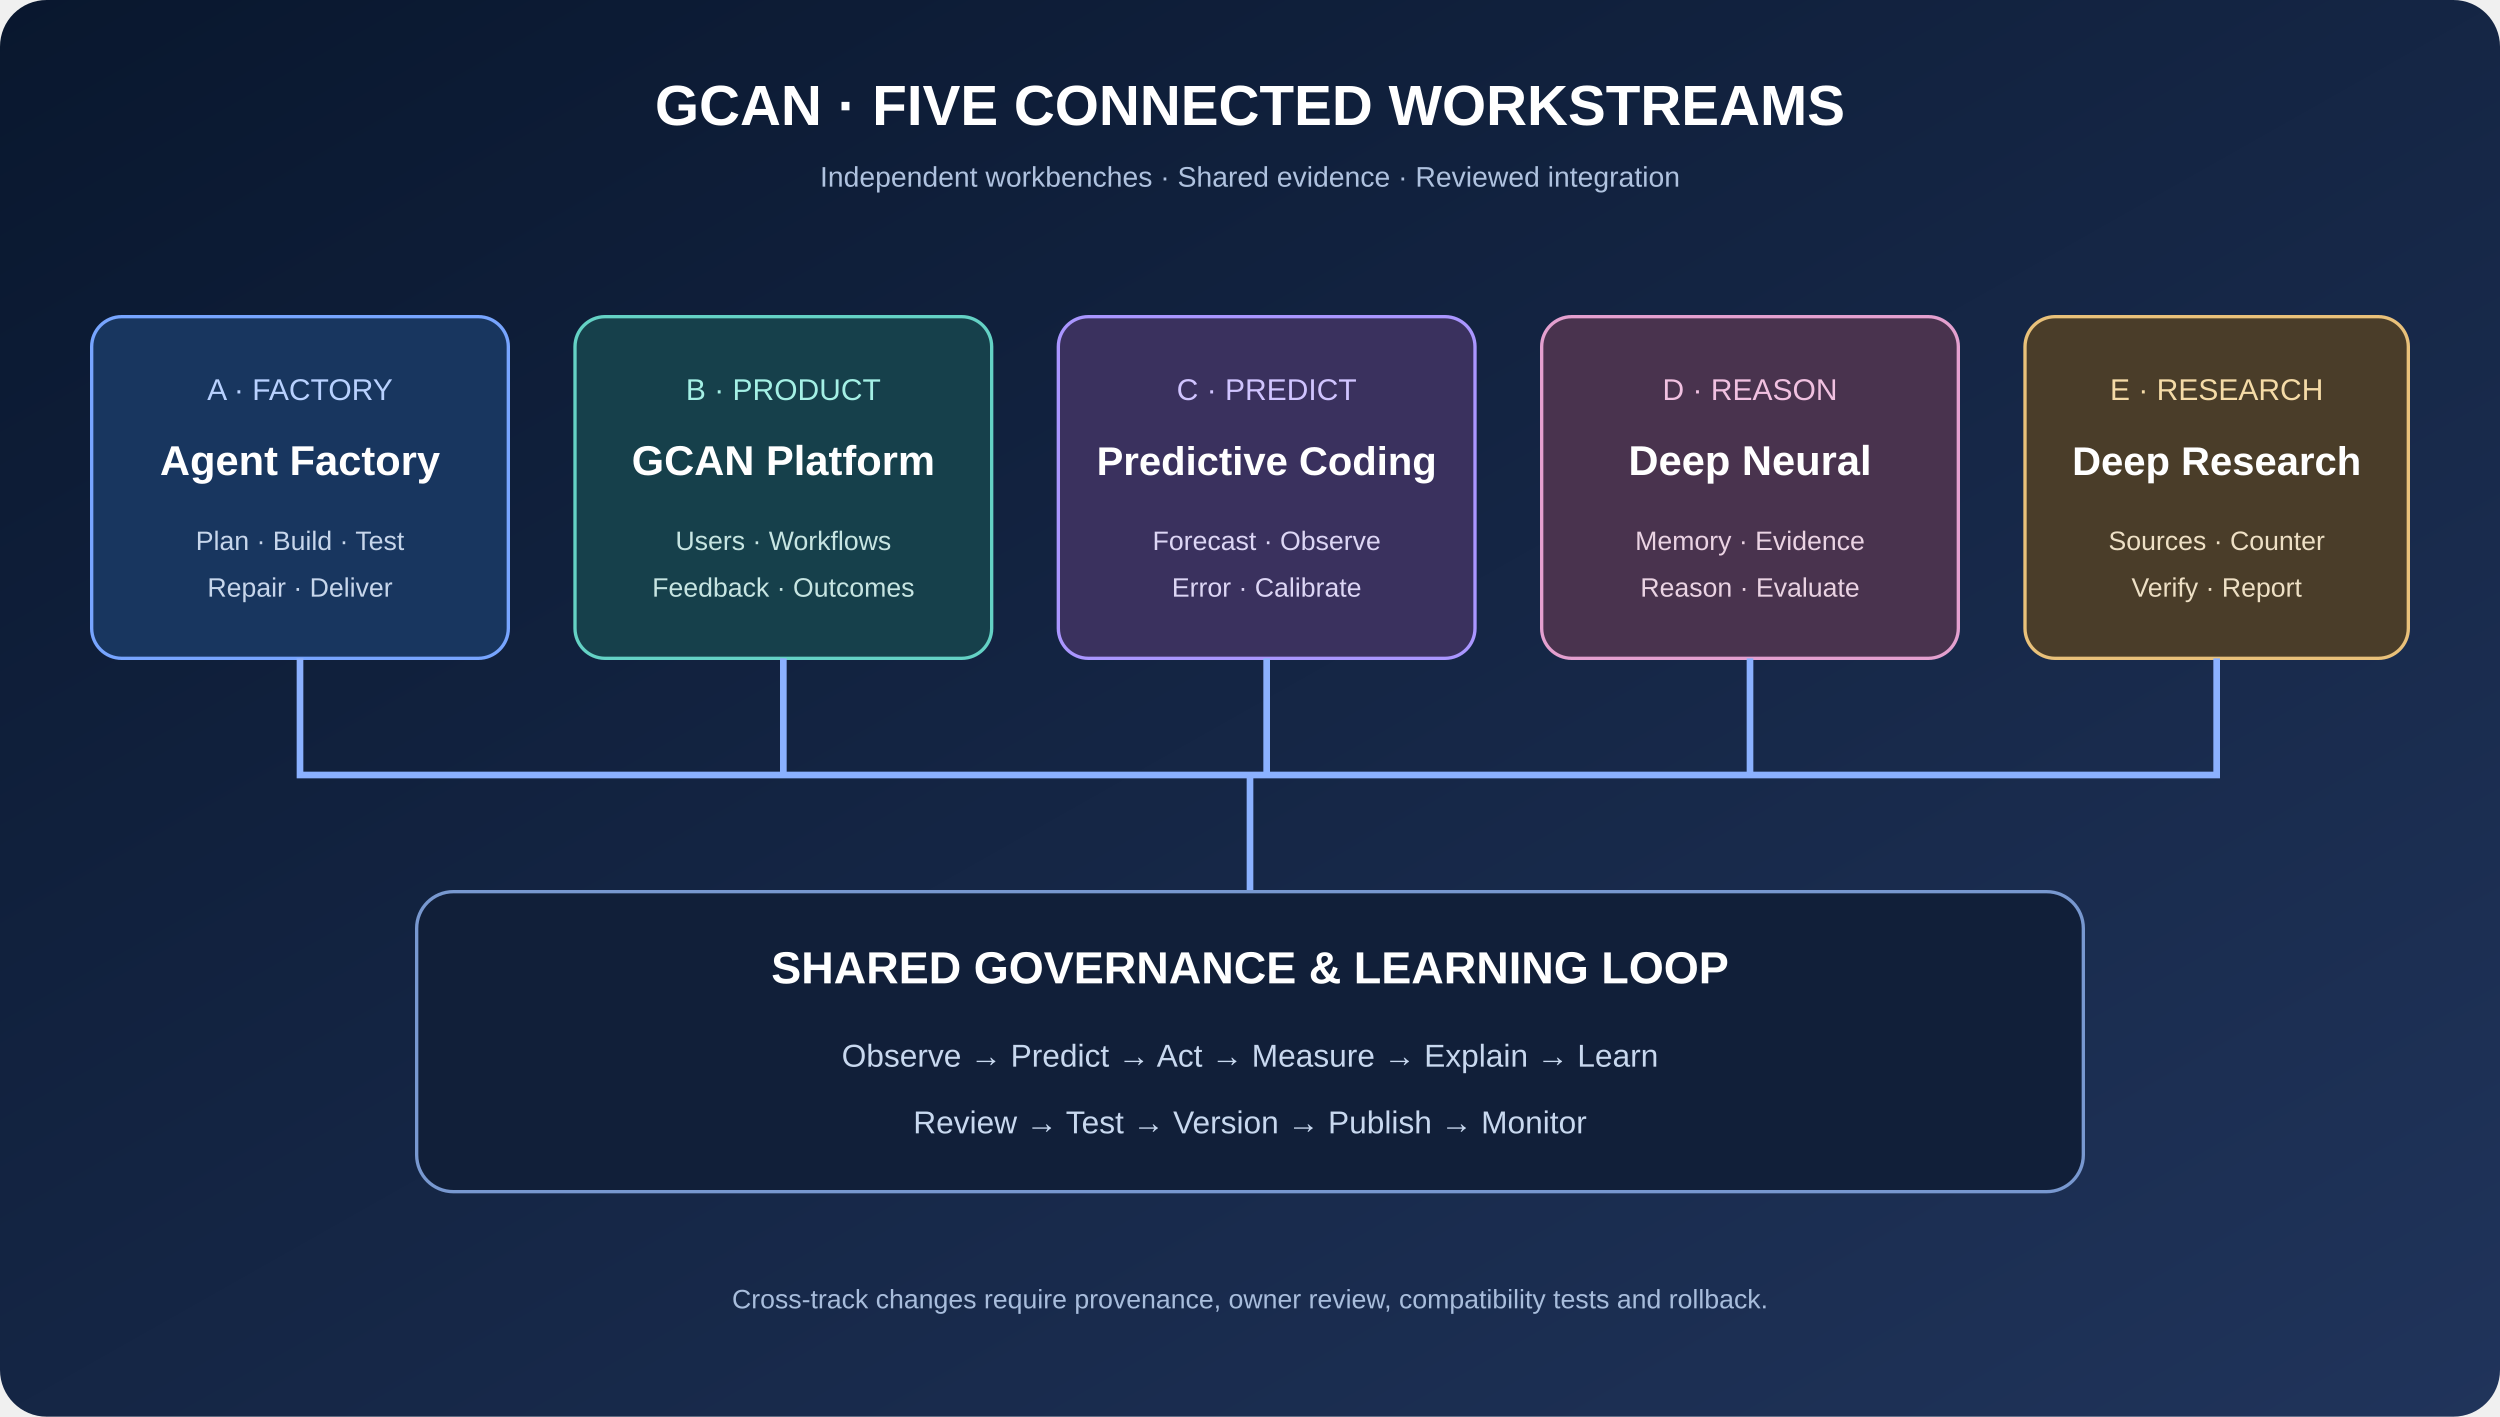
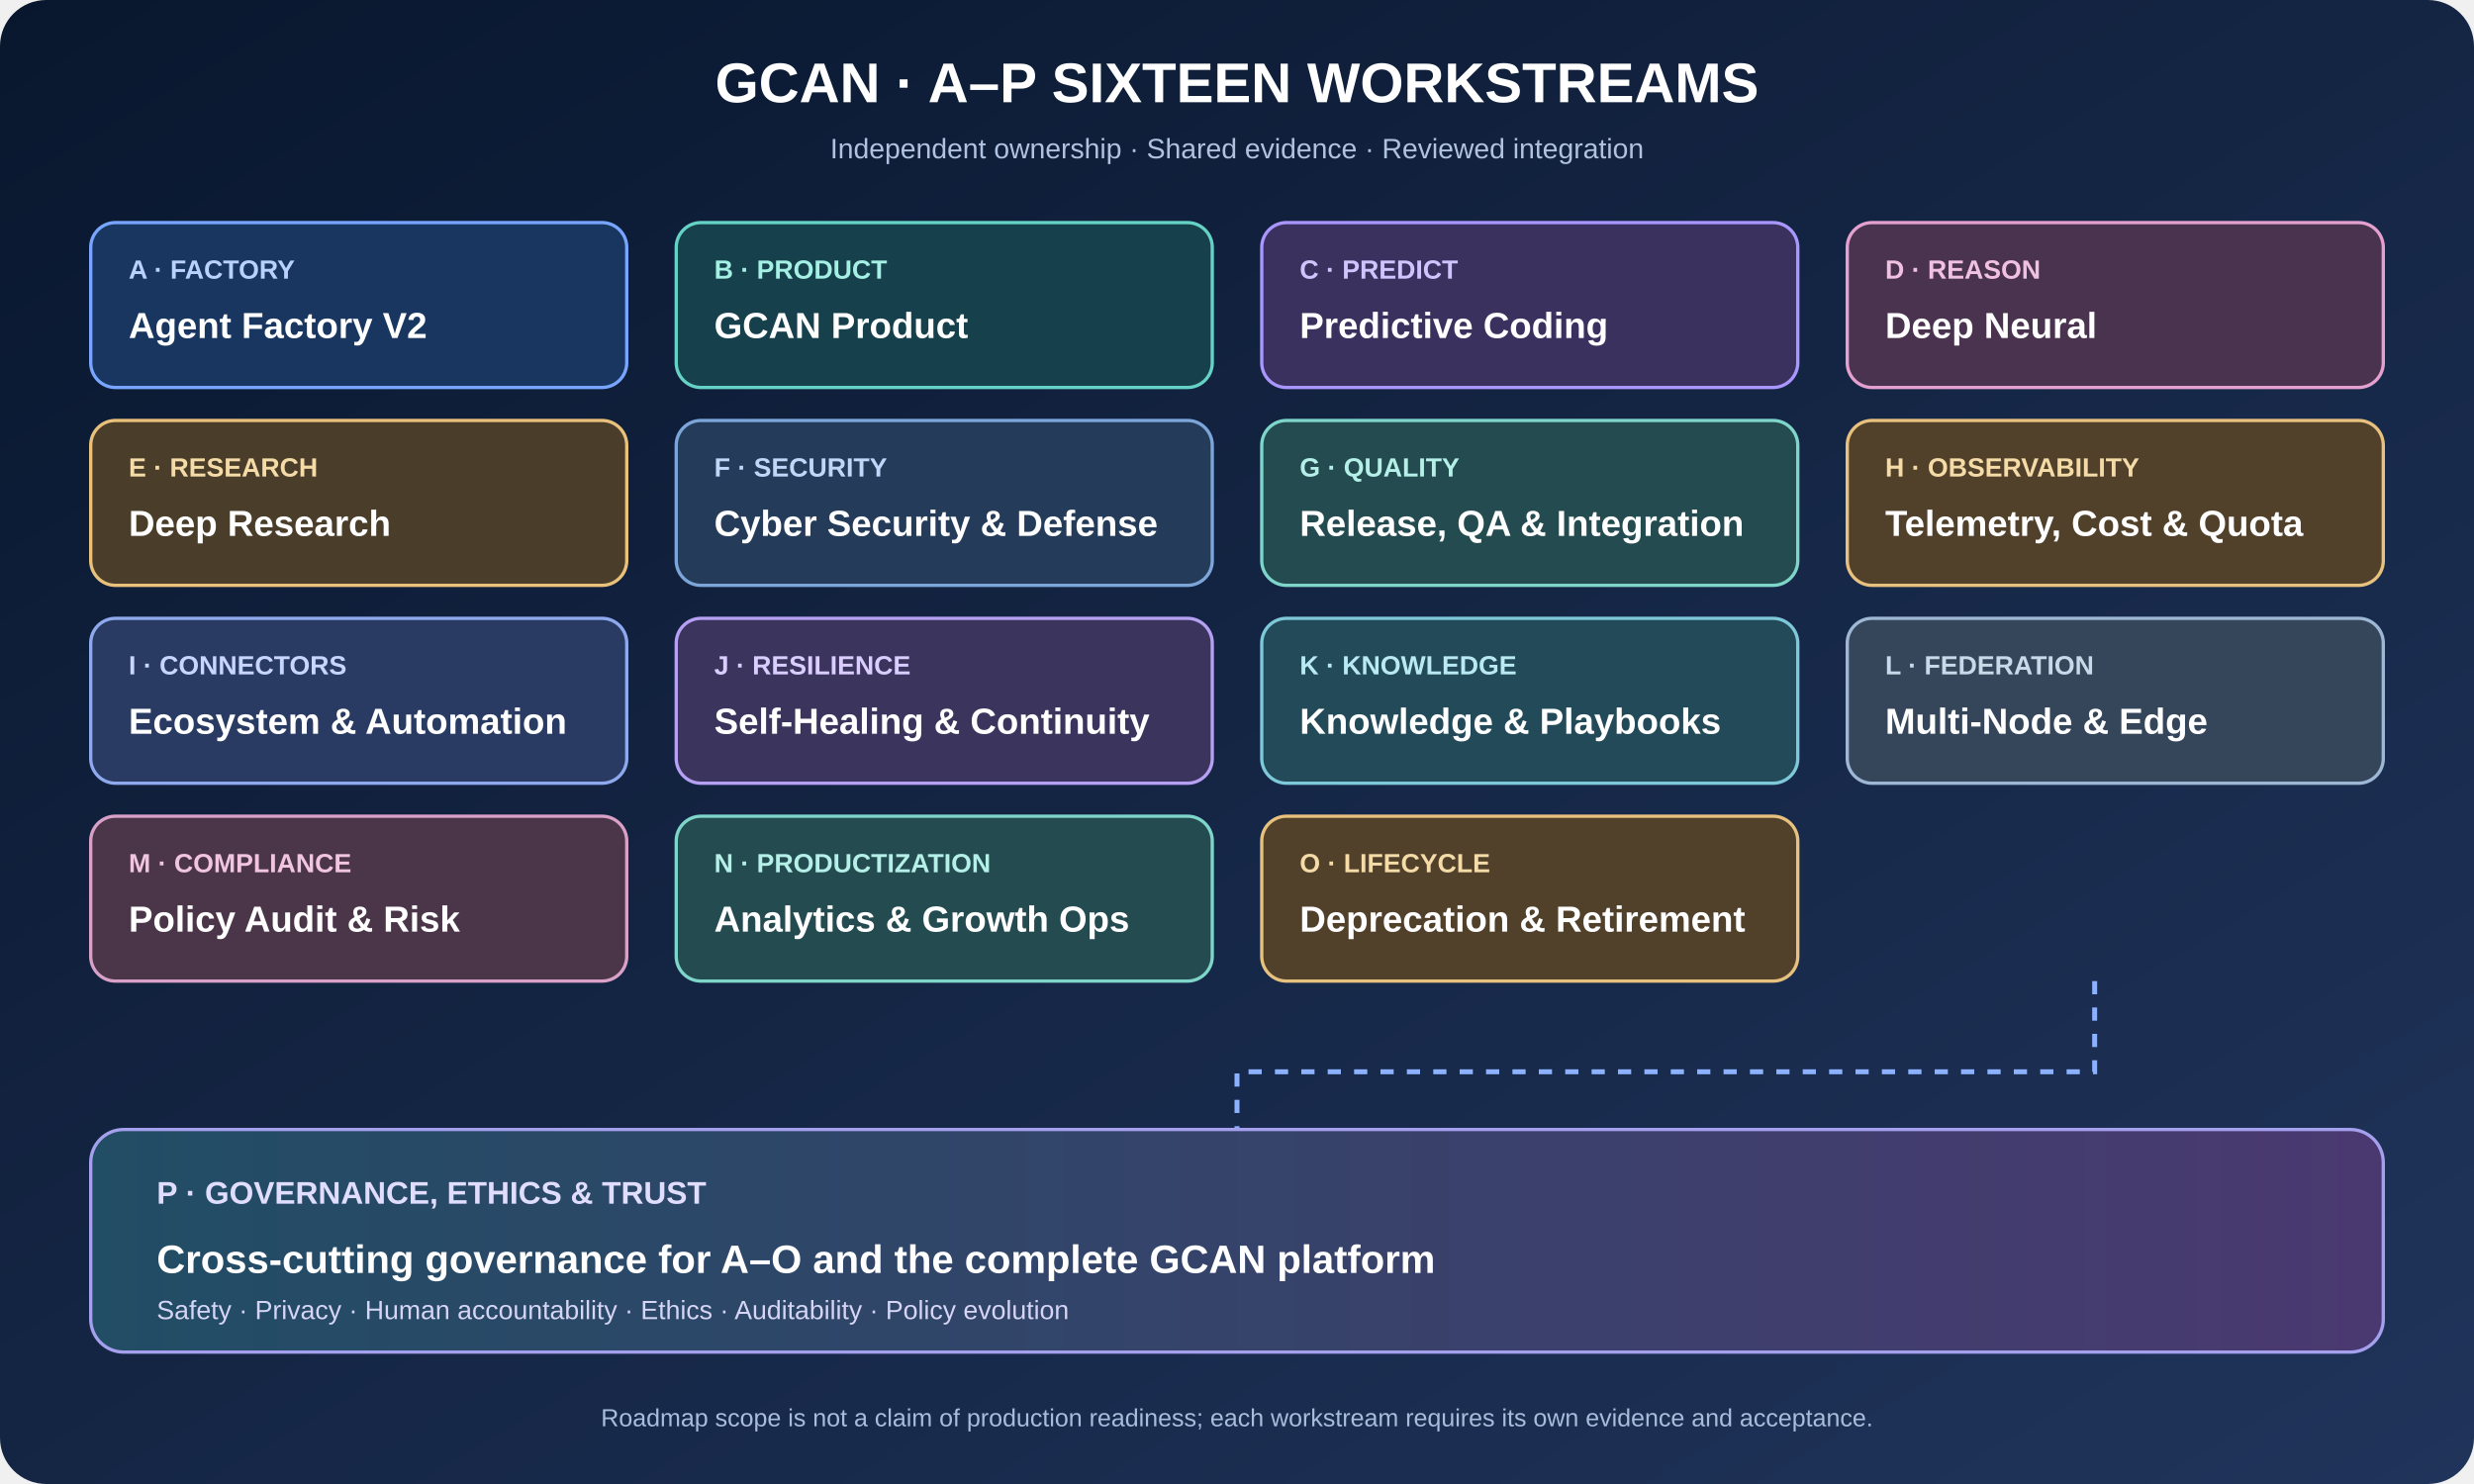
- <svg xmlns="http://www.w3.org/2000/svg" width="1500" height="850" viewBox="0 0 1500 850" role="img" aria-labelledby="t d">
+ <svg xmlns="http://www.w3.org/2000/svg" width="1500" height="900" viewBox="0 0 1500 900" role="img" aria-labelledby="title desc">
  <defs>
    <linearGradient id="bg" x2="1" y2="1">
      <stop stop-color="#09172e" />
      <stop offset="1" stop-color="#20345b" />
    </linearGradient>
+     <linearGradient id="governance" x2="1">
+       <stop stop-color="#214d65" />
+       <stop offset="1" stop-color="#4a3970" />
+     </linearGradient>
  </defs>
-   <rect width="1500" height="850" rx="28" fill="url(#bg)" />
-   <text x="750" y="75" fill="white" font-family="Arial,sans-serif" font-size="34" font-weight="700" text-anchor="middle">GCAN · FIVE CONNECTED WORKSTREAMS</text>
-   <text x="750" y="112" fill="#afc2df" font-family="Arial,sans-serif" font-size="17" text-anchor="middle">Independent workbenches · Shared evidence · Reviewed integration</text>
-   <g font-family="Arial,'Noto Sans TC',sans-serif" text-anchor="middle">
+   <rect width="1500" height="900" rx="28" fill="url(#bg)" />
+   <text x="750" y="62" fill="#fff" font-family="Arial,'Noto Sans TC',sans-serif" font-size="34" font-weight="700" text-anchor="middle">GCAN · A–P SIXTEEN WORKSTREAMS</text>
+   <text x="750" y="96" fill="#afc2df" font-family="Arial,'Noto Sans TC',sans-serif" font-size="17" text-anchor="middle">Independent ownership · Shared evidence · Reviewed integration</text>
+   <g font-family="Arial,'Noto Sans TC',sans-serif">
    <g>
-       <rect x="55" y="190" width="250" height="205" rx="18" fill="#18365f" stroke="#77a5ff" stroke-width="2" />
-       <text x="180" y="240" fill="#b8d1ff" font-size="18">A · FACTORY</text>
-       <text x="180" y="285" fill="white" font-size="25" font-weight="700">Agent Factory</text>
-       <text x="180" y="330" fill="#c7d6eb" font-size="16">Plan · Build · Test</text>
-       <text x="180" y="358" fill="#c7d6eb" font-size="16">Repair · Deliver</text>
+       <rect x="55" y="135" width="325" height="100" rx="15" fill="#18365f" stroke="#77a5ff" stroke-width="2" />
+       <text x="78" y="169" fill="#b8d1ff" font-size="16" font-weight="700">A · FACTORY</text>
+       <text x="78" y="205" fill="#fff" font-size="22" font-weight="700">Agent Factory V2</text>
    </g>
    <g>
-       <rect x="345" y="190" width="250" height="205" rx="18" fill="#16404b" stroke="#64d2c5" stroke-width="2" />
-       <text x="470" y="240" fill="#a4f0e5" font-size="18">B · PRODUCT</text>
-       <text x="470" y="285" fill="white" font-size="25" font-weight="700">GCAN Platform</text>
-       <text x="470" y="330" fill="#c7e5e2" font-size="16">Users · Workflows</text>
-       <text x="470" y="358" fill="#c7e5e2" font-size="16">Feedback · Outcomes</text>
+       <rect x="410" y="135" width="325" height="100" rx="15" fill="#16404b" stroke="#64d2c5" stroke-width="2" />
+       <text x="433" y="169" fill="#a4f0e5" font-size="16" font-weight="700">B · PRODUCT</text>
+       <text x="433" y="205" fill="#fff" font-size="22" font-weight="700">GCAN Product</text>
    </g>
    <g>
-       <rect x="635" y="190" width="250" height="205" rx="18" fill="#3a315e" stroke="#aa96ff" stroke-width="2" />
-       <text x="760" y="240" fill="#d0c4ff" font-size="18">C · PREDICT</text>
-       <text x="760" y="285" fill="white" font-size="24" font-weight="700">Predictive Coding</text>
-       <text x="760" y="330" fill="#ddd6f5" font-size="16">Forecast · Observe</text>
-       <text x="760" y="358" fill="#ddd6f5" font-size="16">Error · Calibrate</text>
+       <rect x="765" y="135" width="325" height="100" rx="15" fill="#3a315e" stroke="#aa96ff" stroke-width="2" />
+       <text x="788" y="169" fill="#d0c4ff" font-size="16" font-weight="700">C · PREDICT</text>
+       <text x="788" y="205" fill="#fff" font-size="22" font-weight="700">Predictive Coding</text>
    </g>
    <g>
-       <rect x="925" y="190" width="250" height="205" rx="18" fill="#49334e" stroke="#e4a0cf" stroke-width="2" />
-       <text x="1050" y="240" fill="#f1c1e1" font-size="18">D · REASON</text>
-       <text x="1050" y="285" fill="white" font-size="25" font-weight="700">Deep Neural</text>
-       <text x="1050" y="330" fill="#ead3e3" font-size="16">Memory · Evidence</text>
-       <text x="1050" y="358" fill="#ead3e3" font-size="16">Reason · Evaluate</text>
+       <rect x="1120" y="135" width="325" height="100" rx="15" fill="#49334e" stroke="#e4a0cf" stroke-width="2" />
+       <text x="1143" y="169" fill="#f1c1e1" font-size="16" font-weight="700">D · REASON</text>
+       <text x="1143" y="205" fill="#fff" font-size="22" font-weight="700">Deep Neural</text>
    </g>
    <g>
-       <rect x="1215" y="190" width="230" height="205" rx="18" fill="#4a3d29" stroke="#e9c17a" stroke-width="2" />
-       <text x="1330" y="240" fill="#f5dba7" font-size="18">E · RESEARCH</text>
-       <text x="1330" y="285" fill="white" font-size="24" font-weight="700">Deep Research</text>
-       <text x="1330" y="330" fill="#eee0c5" font-size="16">Sources · Counter</text>
-       <text x="1330" y="358" fill="#eee0c5" font-size="16">Verify · Report</text>
+       <rect x="55" y="255" width="325" height="100" rx="15" fill="#4a3d29" stroke="#e9c17a" stroke-width="2" />
+       <text x="78" y="289" fill="#f5dba7" font-size="16" font-weight="700">E · RESEARCH</text>
+       <text x="78" y="325" fill="#fff" font-size="22" font-weight="700">Deep Research</text>
+     </g>
+     <g>
+       <rect x="410" y="255" width="325" height="100" rx="15" fill="#243c59" stroke="#7ca6d9" stroke-width="2" />
+       <text x="433" y="289" fill="#bfd8fa" font-size="16" font-weight="700">F · SECURITY</text>
+       <text x="433" y="325" fill="#fff" font-size="22" font-weight="700">Cyber Security &amp; Defense</text>
+     </g>
+     <g>
+       <rect x="765" y="255" width="325" height="100" rx="15" fill="#244b50" stroke="#7ed5c9" stroke-width="2" />
+       <text x="788" y="289" fill="#b5f0e8" font-size="16" font-weight="700">G · QUALITY</text>
+       <text x="788" y="325" fill="#fff" font-size="22" font-weight="700">Release, QA &amp; Integration</text>
+     </g>
+     <g>
+       <rect x="1120" y="255" width="325" height="100" rx="15" fill="#51412b" stroke="#e7c17d" stroke-width="2" />
+       <text x="1143" y="289" fill="#f5dba7" font-size="16" font-weight="700">H · OBSERVABILITY</text>
+       <text x="1143" y="325" fill="#fff" font-size="22" font-weight="700">Telemetry, Cost &amp; Quota</text>
+     </g>
+     <g>
+       <rect x="55" y="375" width="325" height="100" rx="15" fill="#293b62" stroke="#8fa9ef" stroke-width="2" />
+       <text x="78" y="409" fill="#c8d5ff" font-size="16" font-weight="700">I · CONNECTORS</text>
+       <text x="78" y="445" fill="#fff" font-size="22" font-weight="700">Ecosystem &amp; Automation</text>
+     </g>
+     <g>
+       <rect x="410" y="375" width="325" height="100" rx="15" fill="#3b345c" stroke="#b6a0f4" stroke-width="2" />
+       <text x="433" y="409" fill="#d9ceff" font-size="16" font-weight="700">J · RESILIENCE</text>
+       <text x="433" y="445" fill="#fff" font-size="22" font-weight="700">Self-Healing &amp; Continuity</text>
+     </g>
+     <g>
+       <rect x="765" y="375" width="325" height="100" rx="15" fill="#234a58" stroke="#7dc8d9" stroke-width="2" />
+       <text x="788" y="409" fill="#b9eaf2" font-size="16" font-weight="700">K · KNOWLEDGE</text>
+       <text x="788" y="445" fill="#fff" font-size="22" font-weight="700">Knowledge &amp; Playbooks</text>
+     </g>
+     <g>
+       <rect x="1120" y="375" width="325" height="100" rx="15" fill="#35465a" stroke="#9eb7d4" stroke-width="2" />
+       <text x="1143" y="409" fill="#c9d9ea" font-size="16" font-weight="700">L · FEDERATION</text>
+       <text x="1143" y="445" fill="#fff" font-size="22" font-weight="700">Multi-Node &amp; Edge</text>
+     </g>
+     <g>
+       <rect x="55" y="495" width="325" height="100" rx="15" fill="#4a3549" stroke="#d9a0c8" stroke-width="2" />
+       <text x="78" y="529" fill="#f1c5df" font-size="16" font-weight="700">M · COMPLIANCE</text>
+       <text x="78" y="565" fill="#fff" font-size="22" font-weight="700">Policy Audit &amp; Risk</text>
+     </g>
+     <g>
+       <rect x="410" y="495" width="325" height="100" rx="15" fill="#244b50" stroke="#7ed5c9" stroke-width="2" />
+       <text x="433" y="529" fill="#b5f0e8" font-size="16" font-weight="700">N · PRODUCTIZATION</text>
+       <text x="433" y="565" fill="#fff" font-size="22" font-weight="700">Analytics &amp; Growth Ops</text>
+     </g>
+     <g>
+       <rect x="765" y="495" width="325" height="100" rx="15" fill="#51412b" stroke="#e7c17d" stroke-width="2" />
+       <text x="788" y="529" fill="#f5dba7" font-size="16" font-weight="700">O · LIFECYCLE</text>
+       <text x="788" y="565" fill="#fff" font-size="22" font-weight="700">Deprecation &amp; Retirement</text>
    </g>
  </g>
-   <g fill="none" stroke="#8bb1ff" stroke-width="4">
-     <path d="M180 395V465H1330V395M470 395V465M760 395V465M1050 395V465M750 465V535" />
-   </g>
-   <rect x="250" y="535" width="1000" height="180" rx="22" fill="#111f39" stroke="#7898d0" stroke-width="2" />
-   <text x="750" y="590" fill="white" font-family="Arial,sans-serif" font-size="27" font-weight="700" text-anchor="middle">SHARED GOVERNANCE &amp; LEARNING LOOP</text>
-   <g fill="#c8d8ef" font-family="Arial,'Noto Sans TC',sans-serif" font-size="19" text-anchor="middle">
-     <text x="750" y="640">Observe → Predict → Act → Measure → Explain → Learn</text>
-     <text x="750" y="680">Review → Test → Version → Publish → Monitor</text>
-   </g>
-   <text x="750" y="785" fill="#a8bddc" font-family="Arial,sans-serif" font-size="16" text-anchor="middle">Cross-track changes require provenance, owner review, compatibility tests and rollback.</text>
+   <path d="M1270 595V650H750V685" fill="none" stroke="#8bb1ff" stroke-width="3" stroke-dasharray="8 8" />
+   <rect x="55" y="685" width="1390" height="135" rx="20" fill="url(#governance)" stroke="#a5a0ee" stroke-width="2" />
+   <text x="95" y="730" fill="#e1ddff" font-family="Arial,'Noto Sans TC',sans-serif" font-size="19" font-weight="700">P · GOVERNANCE, ETHICS &amp; TRUST</text>
+   <text x="95" y="772" fill="#fff" font-family="Arial,'Noto Sans TC',sans-serif" font-size="24" font-weight="700">Cross-cutting governance for A–O and the complete GCAN platform</text>
+   <text x="95" y="800" fill="#d6d5f5" font-family="Arial,'Noto Sans TC',sans-serif" font-size="16">Safety · Privacy · Human accountability · Ethics · Auditability · Policy evolution</text>
+   <text x="750" y="865" fill="#a8bddc" font-family="Arial,'Noto Sans TC',sans-serif" font-size="15" text-anchor="middle">Roadmap scope is not a claim of production readiness; each workstream requires its own evidence and acceptance.</text>
</svg>
